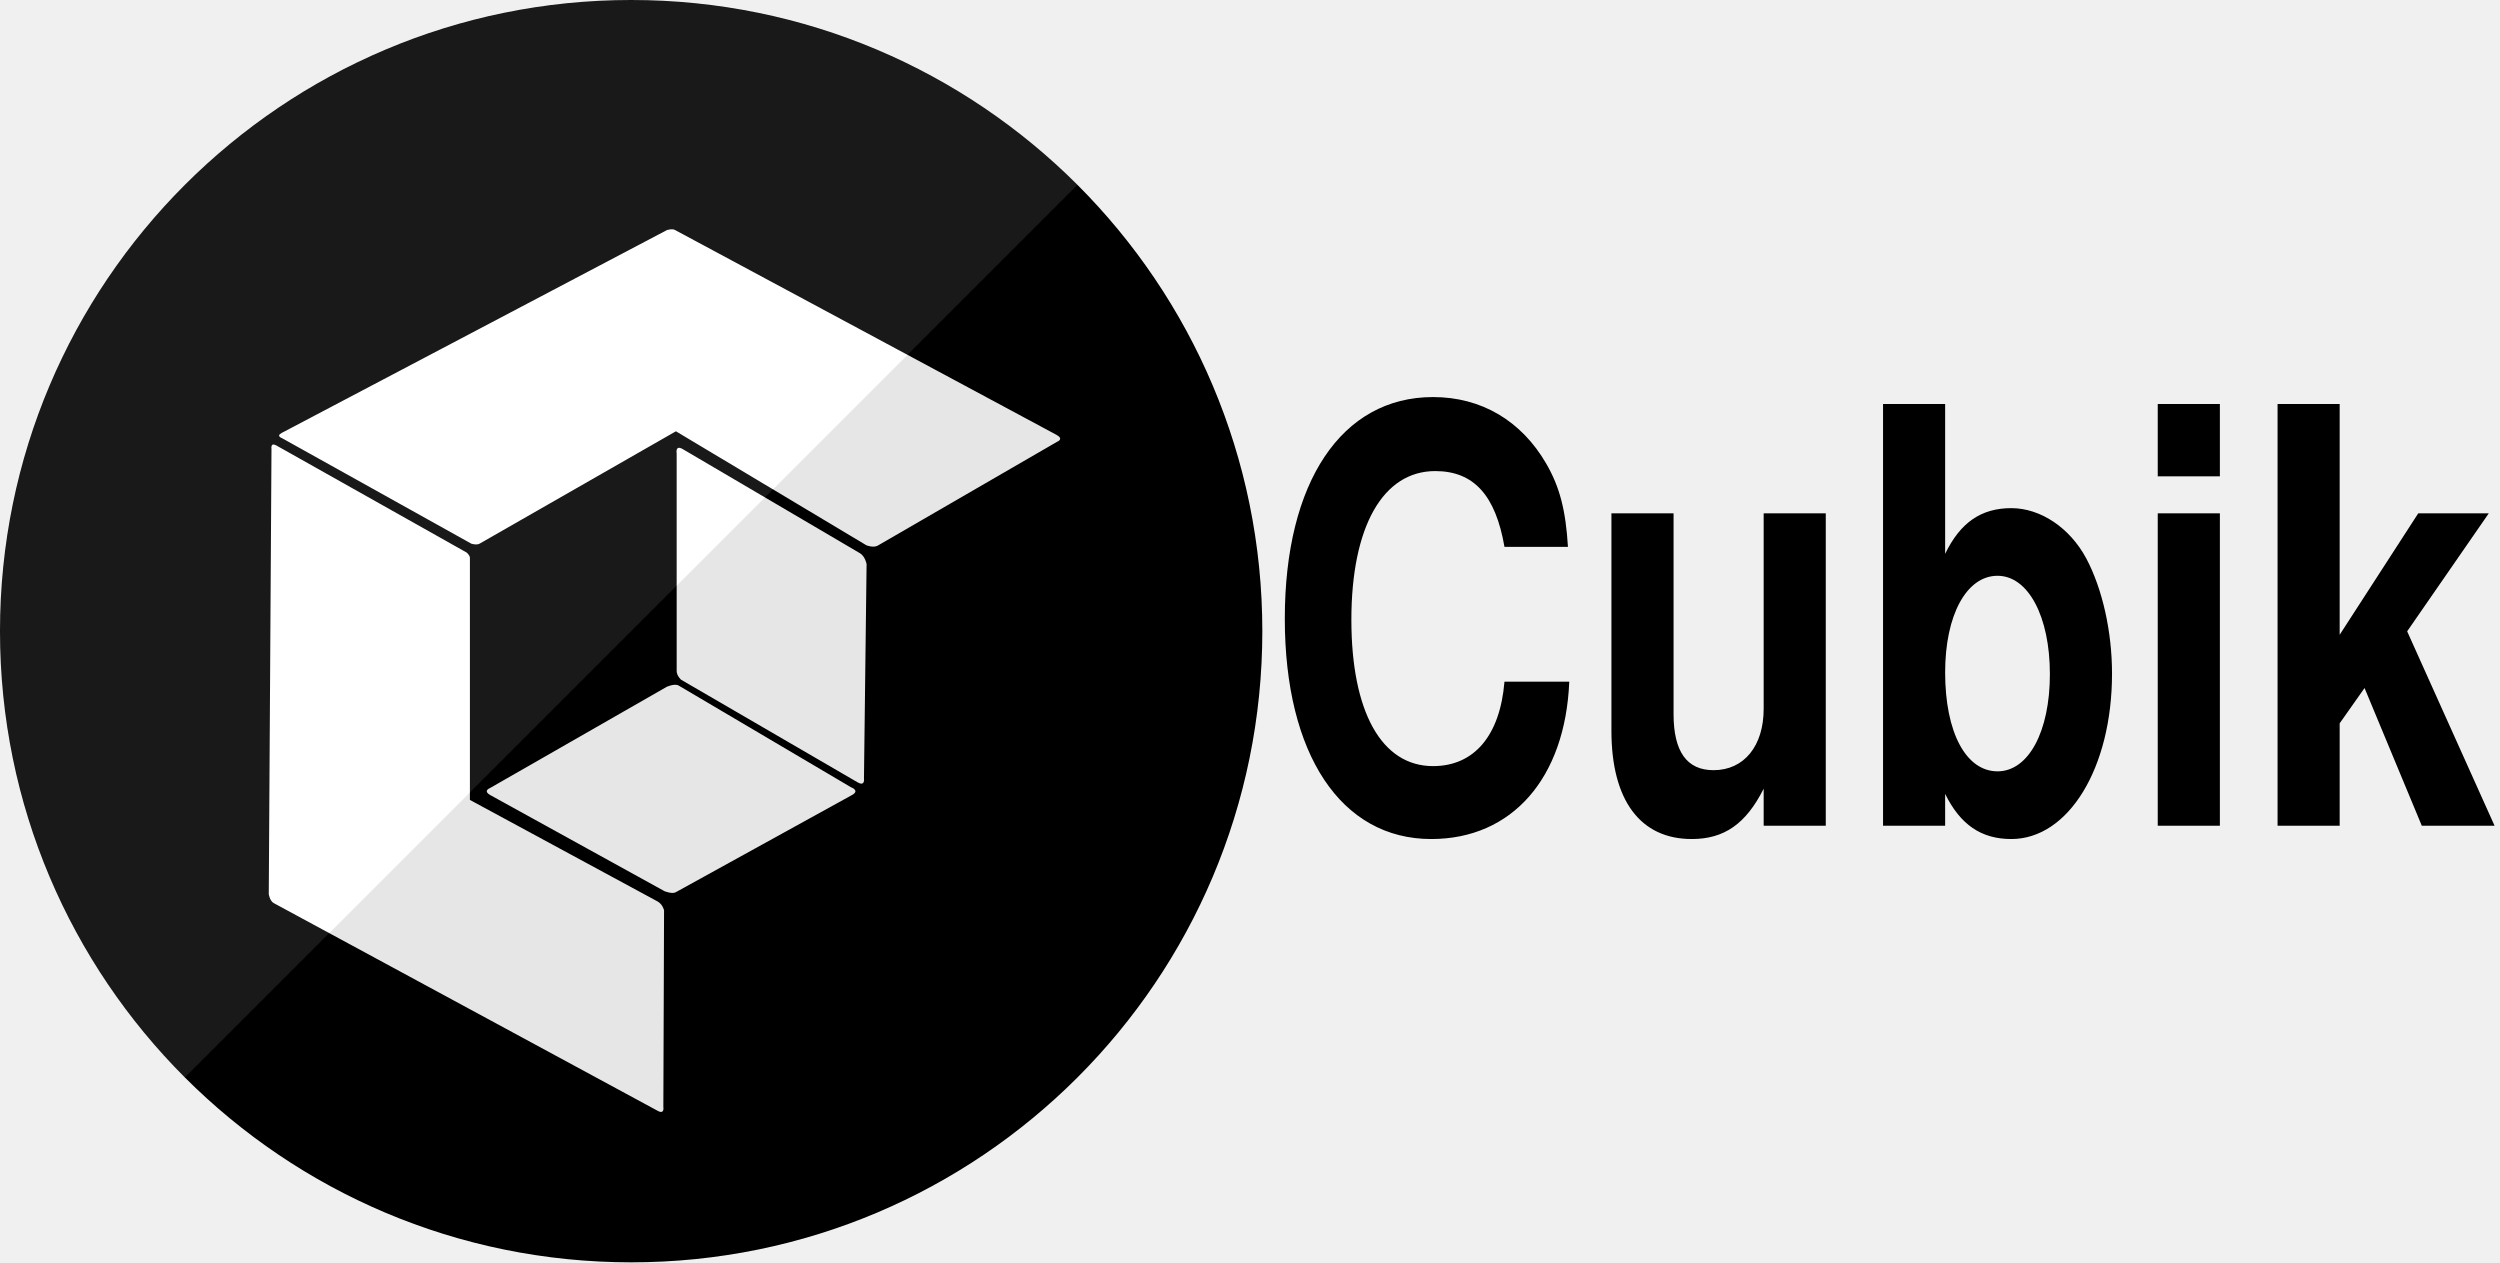
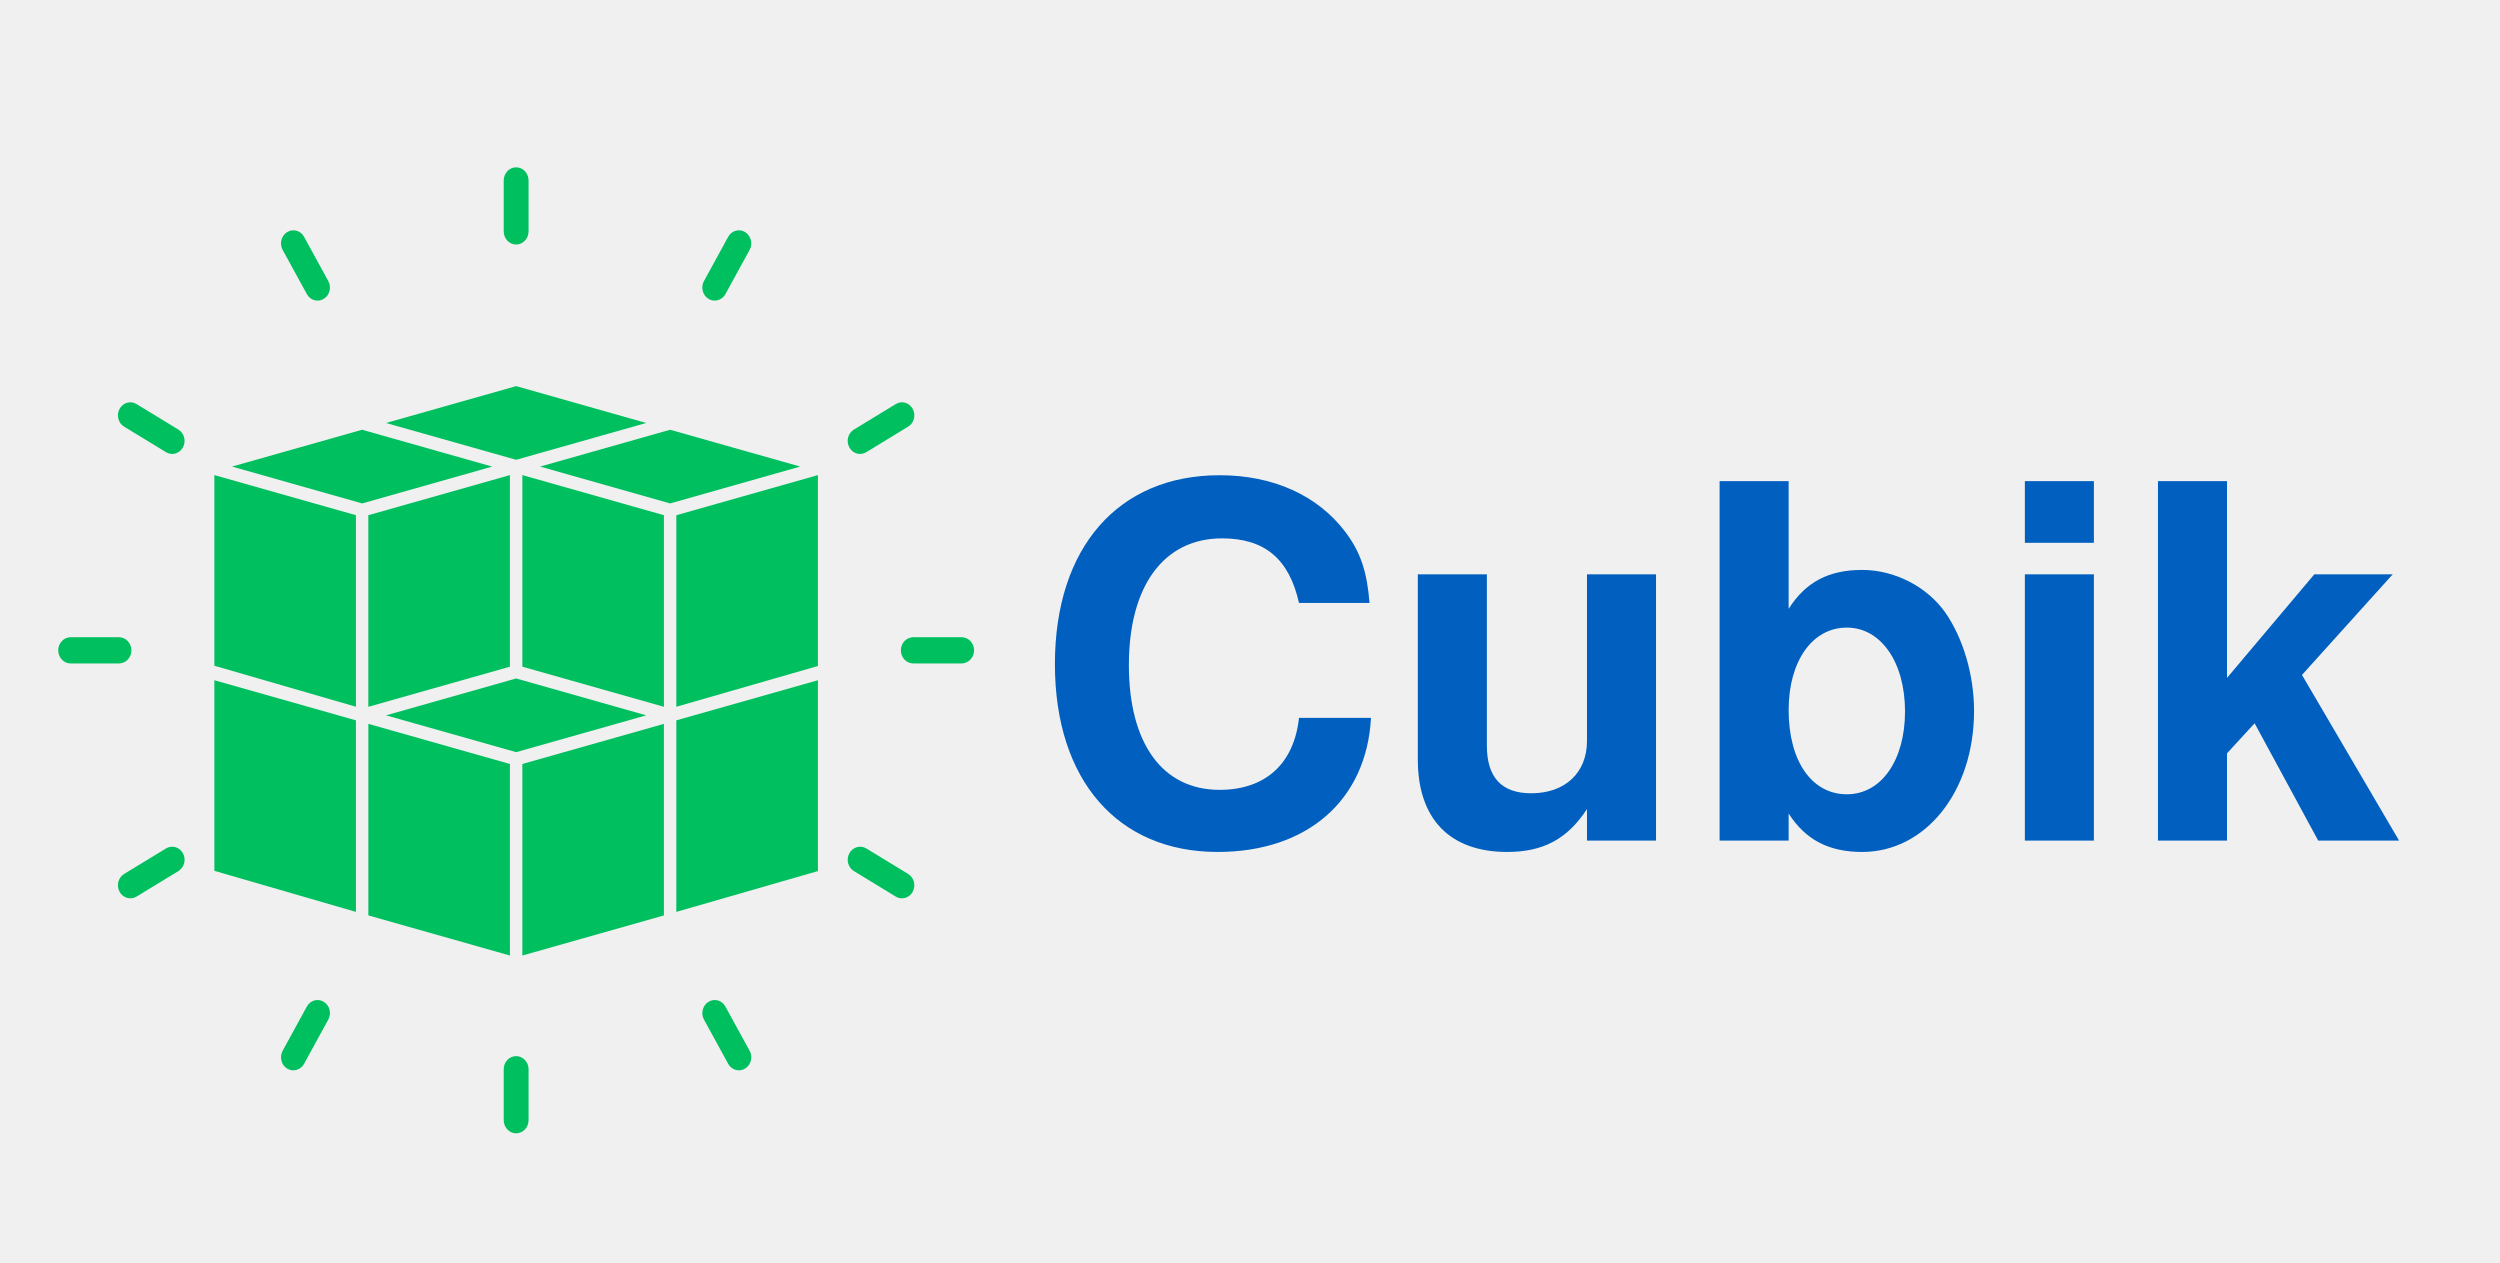
- <svg xmlns="http://www.w3.org/2000/svg" width="1014" height="512" preserveAspectRatio="xMidYMid">
+ <svg xmlns="http://www.w3.org/2000/svg" width="1014" height="512">
  <g>
    <rect fill="none" id="canvas_background" height="514" width="1016" y="-1" x="-1" />
  </g>
  <g>
-     <circle fill="#ffffff" id="svg_1" r="256" cy="256" cx="256" class="cls-1" />
-     <path fill-rule="evenodd" fill="#000000" id="svg_2" d="m256,512c-141.385,0 -256,-114.615 -256,-256c0,-141.385 114.615,-256 256,-256c141.385,0 256,114.615 256,256c0,141.385 -114.615,256 -256,256zm94.424,-196.206l1.063,-87.017c0,0 -0.568,-3.145 -2.715,-4.406c-12.084,-7.099 -60.399,-35.483 -71.865,-42.218c-3.131,-1.839 -2.449,1.732 -2.449,1.732c0,0 0,73.683 0,88.275c0,1.946 1.775,3.525 1.775,3.525c0,0 58.444,33.975 71.562,41.601c3.179,1.848 2.629,-1.492 2.629,-1.492zm-76.336,46.093c10.321,-5.692 59.696,-32.924 71.496,-39.431c3.294,-1.817 -0.378,-3.12 -0.378,-3.12c0,0 -59.721,-35.243 -69.936,-41.272c-1.632,-0.963 -4.855,0.519 -4.855,0.519l-71.751,41.098c0,0 -2.931,1.084 0.289,2.859c13.21,7.286 70.576,38.924 70.576,38.924c0,0 3.05,1.255 4.559,0.423zm-163.97,-179.828l-1.103,180.604c0,0 0.385,2.75 2.061,3.657c17.333,9.377 137.769,74.537 155.731,84.255c2.82,1.525 2.248,-1.562 2.248,-1.562l0.285,-79.785c0,0 -0.535,-2.468 -2.65,-3.612c-13.74,-7.433 -76.094,-41.164 -76.094,-41.164c0,0 0,-85.901 0,-98.151c0,-1.151 -1.372,-2.219 -1.372,-2.219c0,0 -64.931,-36.533 -77.129,-43.396c-2.482,-1.396 -1.977,1.373 -1.977,1.373zm318.341,-5.71c-19.592,-10.52 -139.737,-75.038 -154.732,-83.09c-1.161,-0.623 -3.273,0.09 -3.273,0.09c0,0 -139.24,73.32 -156.163,82.231c-2.445,1.287 0.057,2.119 0.057,2.119l76.787,42.797c0,0 2.107,0.745 3.421,-0.007c11.66,-6.674 79.595,-45.559 79.595,-45.559l77.265,46.241c0,0 2.833,1.152 4.618,0.119c12.489,-7.231 72.811,-42.154 72.811,-42.154c0,0 2.833,-1.058 -0.386,-2.787z" class="cls-2" />
-     <path opacity="0.1" fill-rule="evenodd" fill="#ffffff" id="svg_3" d="m75.001,436.988c-99.96,-99.96 -99.96,-262.027 0,-361.987c99.96,-99.96 262.027,-99.96 361.987,0" class="cls-3" />
-     <path opacity="0.1" fill-rule="evenodd" fill="#000000" id="svg_4" d="m437.025,75.012c99.967,99.967 99.967,262.046 0,362.013c-99.967,99.967 -262.046,99.967 -362.013,0" class="cls-4" />
-     <text stroke="#000" transform="matrix(1,0,0,1.303576,0,-110.2789) " font-weight="bold" xml:space="preserve" text-anchor="start" font-family="Helvetica, Arial, sans-serif" font-size="180" id="svg_5" y="341.518" x="513.196" stroke-width="0" fill="#000000">Cubik</text>
+     <path stroke="null" fill="#00bf5f" id="svg_2" fill-rule="evenodd" clip-rule="evenodd" d="m211.866,309.872l0,77.692l57.412,-16.273l0,-77.692l-57.412,16.273zm119.883,-33.974l-57.432,16.274l0,77.692l57.432,-16.555l0,-77.411zm0,-83.202l-57.432,16.273l0,77.692l57.432,-16.533l0,-77.432zm-62.46,16.273l-57.422,-16.273l0,77.713l57.422,16.273l0,-77.713zm2.51,-34.663l-52.269,14.804l-0.492,0.129l52.761,14.954l52.77,-14.954l-52.77,-14.933zm-64.973,18.39l-57.432,16.273l0,77.713l57.432,-16.273l0,-77.713zm-7.171,-3.457l-0.594,-0.152l-52.176,-14.782l-52.771,14.933l52.771,14.954l52.77,-14.954zm-50.251,104.36l0,77.692l57.422,16.273l0,-77.692l-57.422,-16.273zm-62.461,-23.578l57.42,16.64l0,-77.692l-57.42,-16.273l0,77.325zm0,5.877l0,77.304l57.42,16.663l0,-77.692l-57.42,-16.275zm175.164,-104.338l-52.761,-14.954l-52.77,14.955l52.77,14.933l52.761,-14.934zm-57.8,-98.374c0,-1.448 0.573,-2.787 1.475,-3.761c0.921,-0.973 2.171,-1.555 3.564,-1.555c1.373,0 2.633,0.583 3.546,1.555c0.922,0.974 1.495,2.313 1.495,3.761l0,20.682c0,1.47 -0.573,2.787 -1.475,3.739c-0.933,0.972 -2.193,1.577 -3.565,1.577c-1.393,0 -2.642,-0.606 -3.554,-1.555c-0.913,-0.974 -1.485,-2.29 -1.485,-3.761l0,-20.683l-0.001,0zm91.045,22.866c0.686,-1.255 1.813,-2.118 3.043,-2.465c1.24,-0.346 2.611,-0.194 3.811,0.54c1.198,0.735 2.008,1.925 2.337,3.221c0.338,1.296 0.204,2.744 -0.503,4.019l-9.804,17.916c-0.697,1.275 -1.824,2.117 -3.053,2.464c-1.24,0.345 -2.611,0.215 -3.811,-0.52c-1.198,-0.733 -2.008,-1.922 -2.335,-3.219c-0.339,-1.318 -0.205,-2.745 0.501,-4.019l9.814,-17.937zm67.974,67.836c1.198,-0.735 2.571,-0.887 3.811,-0.541c1.229,0.346 2.356,1.211 3.043,2.485c0.707,1.254 0.84,2.702 0.503,3.998c-0.318,1.319 -1.138,2.506 -2.337,3.219l-16.985,10.352c-1.208,0.735 -2.582,0.887 -3.812,0.541c-1.228,-0.345 -2.356,-1.21 -3.053,-2.464c-0.697,-1.275 -0.84,-2.722 -0.513,-4.019c0.329,-1.296 1.148,-2.485 2.347,-3.221l16.996,-10.35zm26.719,94.57c1.371,0 2.642,0.606 3.544,1.557c0.923,0.973 1.496,2.313 1.496,3.76c0,1.448 -0.573,2.788 -1.475,3.739c-0.921,0.973 -2.193,1.578 -3.564,1.578l-19.62,0c-1.383,0 -2.633,-0.606 -3.555,-1.556c-0.921,-0.973 -1.485,-2.313 -1.485,-3.761c0,-1.447 0.564,-2.787 1.475,-3.76c0.933,-0.951 2.183,-1.557 3.565,-1.557l19.619,0l0,-0.001zm-21.699,96.018c1.198,0.735 2.019,1.924 2.337,3.221c0.337,1.296 0.204,2.745 -0.492,4.019c-0.697,1.276 -1.824,2.118 -3.053,2.465c-1.24,0.345 -2.612,0.215 -3.811,-0.52l-16.996,-10.351c-1.199,-0.735 -2.018,-1.923 -2.336,-3.22c-0.338,-1.296 -0.195,-2.745 0.501,-4.02c0.697,-1.253 1.824,-2.117 3.053,-2.464c1.229,-0.345 2.604,-0.216 3.812,0.519l16.985,10.351zm-64.307,71.707c0.707,1.254 0.841,2.723 0.503,4.02c-0.329,1.296 -1.138,2.485 -2.337,3.22c-1.209,0.734 -2.571,0.865 -3.811,0.519c-1.229,-0.346 -2.356,-1.189 -3.043,-2.464l-9.814,-17.916c-0.707,-1.274 -0.841,-2.722 -0.501,-4.019c0.327,-1.296 1.136,-2.485 2.335,-3.221c1.199,-0.734 2.57,-0.886 3.811,-0.54c1.229,0.346 2.356,1.21 3.043,2.485l9.814,17.916zm-89.652,28.181c0,1.448 -0.573,2.788 -1.475,3.739c-0.933,0.974 -2.193,1.578 -3.565,1.578c-1.393,0 -2.642,-0.605 -3.554,-1.556c-0.913,-0.973 -1.485,-2.313 -1.485,-3.761l0,-20.703c0,-1.448 0.573,-2.767 1.475,-3.739c0.921,-0.973 2.171,-1.556 3.564,-1.556c1.373,0 2.633,0.584 3.546,1.556c0.922,0.973 1.495,2.29 1.495,3.739l0,20.702l-0.001,0zm-91.054,-22.885c-0.686,1.274 -1.814,2.117 -3.042,2.464c-1.24,0.345 -2.613,0.215 -3.812,-0.519c-1.197,-0.735 -2.018,-1.923 -2.335,-3.22c-0.337,-1.296 -0.194,-2.745 0.501,-4.02l9.814,-17.937c0.687,-1.254 1.814,-2.117 3.054,-2.464c1.228,-0.346 2.602,-0.195 3.81,0.54c1.189,0.735 2.008,1.924 2.335,3.221c0.329,1.296 0.186,2.745 -0.512,4.019l-9.813,17.916zm-67.963,-67.817c-1.209,0.735 -2.582,0.865 -3.81,0.52c-1.24,-0.346 -2.356,-1.189 -3.054,-2.465c-0.695,-1.274 -0.839,-2.722 -0.511,-4.019s1.148,-2.485 2.345,-3.221l16.996,-10.351c1.198,-0.735 2.572,-0.865 3.812,-0.519c1.228,0.346 2.356,1.211 3.043,2.464c0.707,1.275 0.841,2.723 0.501,4.02c-0.327,1.296 -1.136,2.485 -2.335,3.22l-16.986,10.351zm-26.728,-94.57c-1.383,0 -2.633,-0.606 -3.554,-1.556c-0.913,-0.973 -1.477,-2.313 -1.477,-3.761c0,-1.447 0.564,-2.787 1.477,-3.76c0.921,-0.951 2.171,-1.557 3.554,-1.557l19.619,0c1.373,0 2.642,0.606 3.554,1.557c0.913,0.973 1.487,2.313 1.487,3.76c0,1.448 -0.574,2.788 -1.475,3.739c-0.923,0.973 -2.193,1.578 -3.565,1.578l-19.619,0l0,-0.001zm21.698,-96.041c-1.198,-0.713 -2.018,-1.9 -2.335,-3.219c-0.337,-1.296 -0.194,-2.745 0.501,-4.02c0.698,-1.253 1.814,-2.117 3.054,-2.464c1.228,-0.346 2.602,-0.195 3.81,0.541l16.987,10.351c1.198,0.735 2.008,1.924 2.335,3.221c0.338,1.296 0.205,2.744 -0.501,4.019c-0.687,1.255 -1.814,2.118 -3.043,2.464c-1.25,0.346 -2.613,0.195 -3.812,-0.541l-16.997,-10.352zm64.306,-71.684c-0.695,-1.275 -0.839,-2.722 -0.511,-4.019c0.327,-1.296 1.148,-2.485 2.345,-3.221c1.199,-0.733 2.572,-0.886 3.812,-0.54c1.228,0.346 2.356,1.21 3.042,2.465l9.814,17.937c0.698,1.253 0.841,2.702 0.512,4.019c-0.327,1.296 -1.147,2.485 -2.345,3.199c-1.198,0.756 -2.572,0.885 -3.8,0.54c-1.24,-0.346 -2.367,-1.189 -3.054,-2.464l-9.815,-17.917zm41.932,188.774l52.77,14.932l52.761,-14.932l-52.761,-14.956l-52.77,14.956z" />
+     <text font-weight="bold" xml:space="preserve" text-anchor="start" font-family="Helvetica, Arial, sans-serif" font-size="200" id="svg_3" y="340.955" x="419.074" stroke-opacity="null" stroke-width="0" stroke="null" fill="#005fbf">Cubik</text>
  </g>
</svg>
